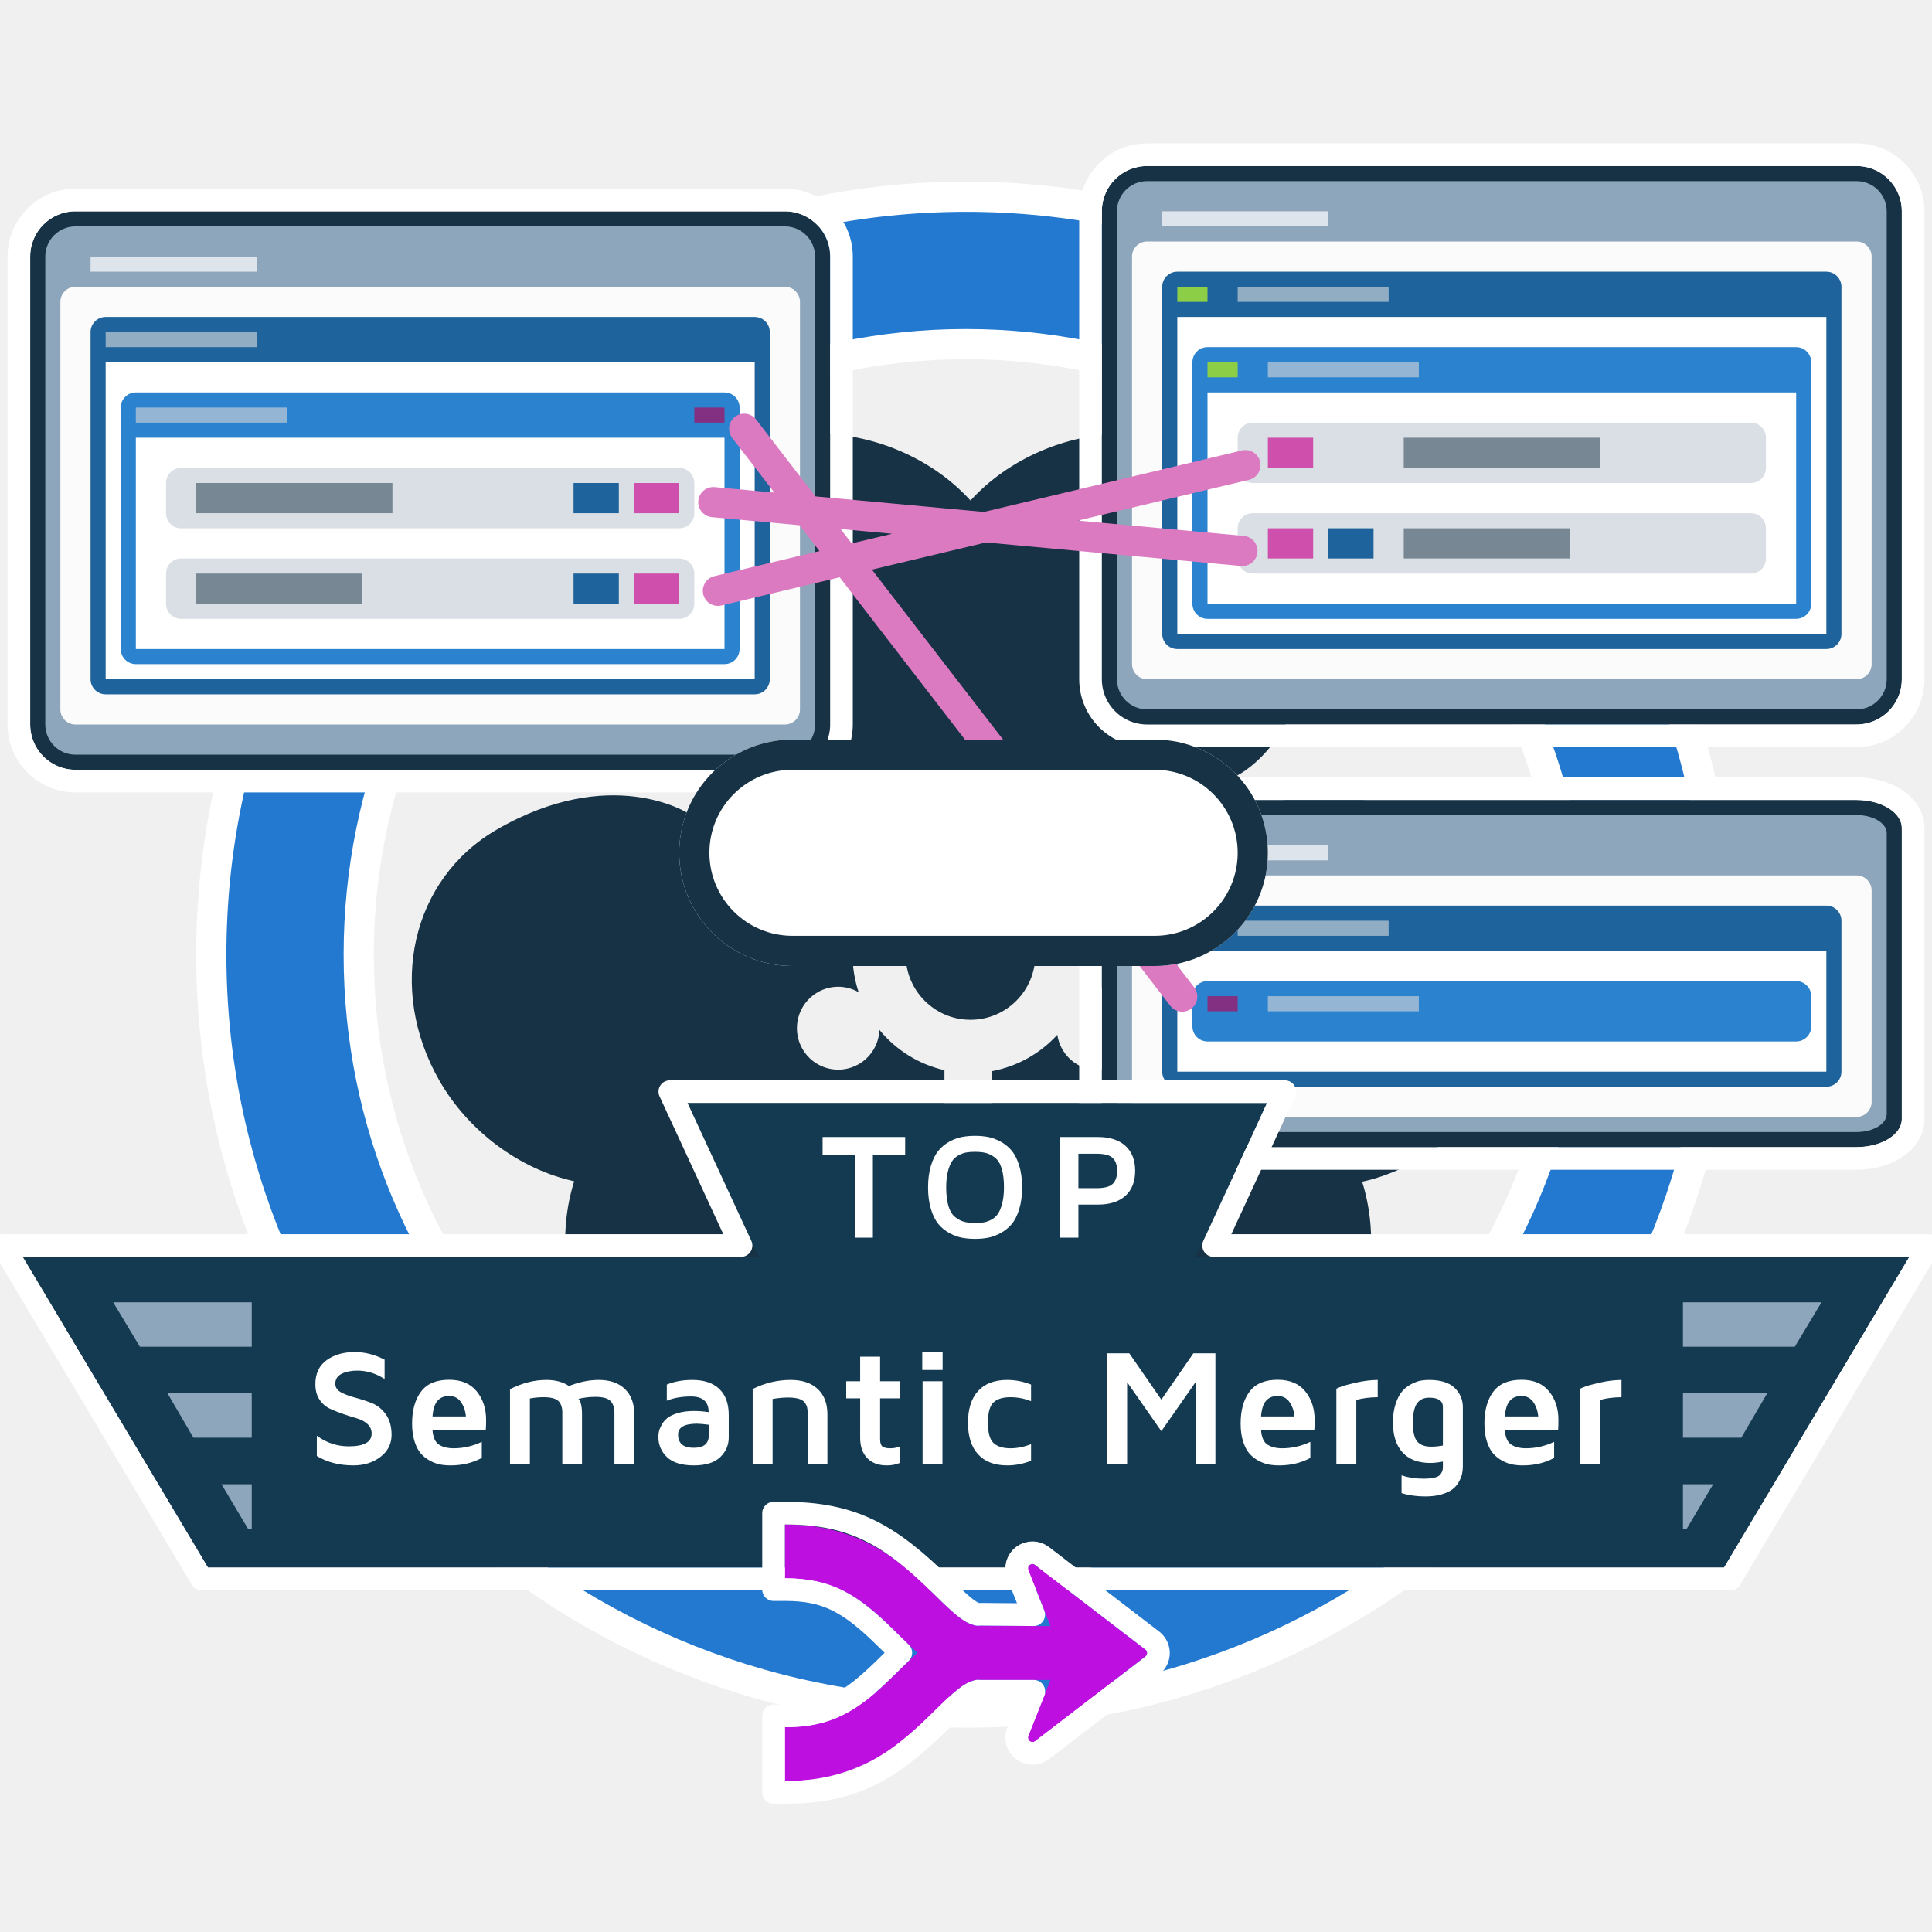
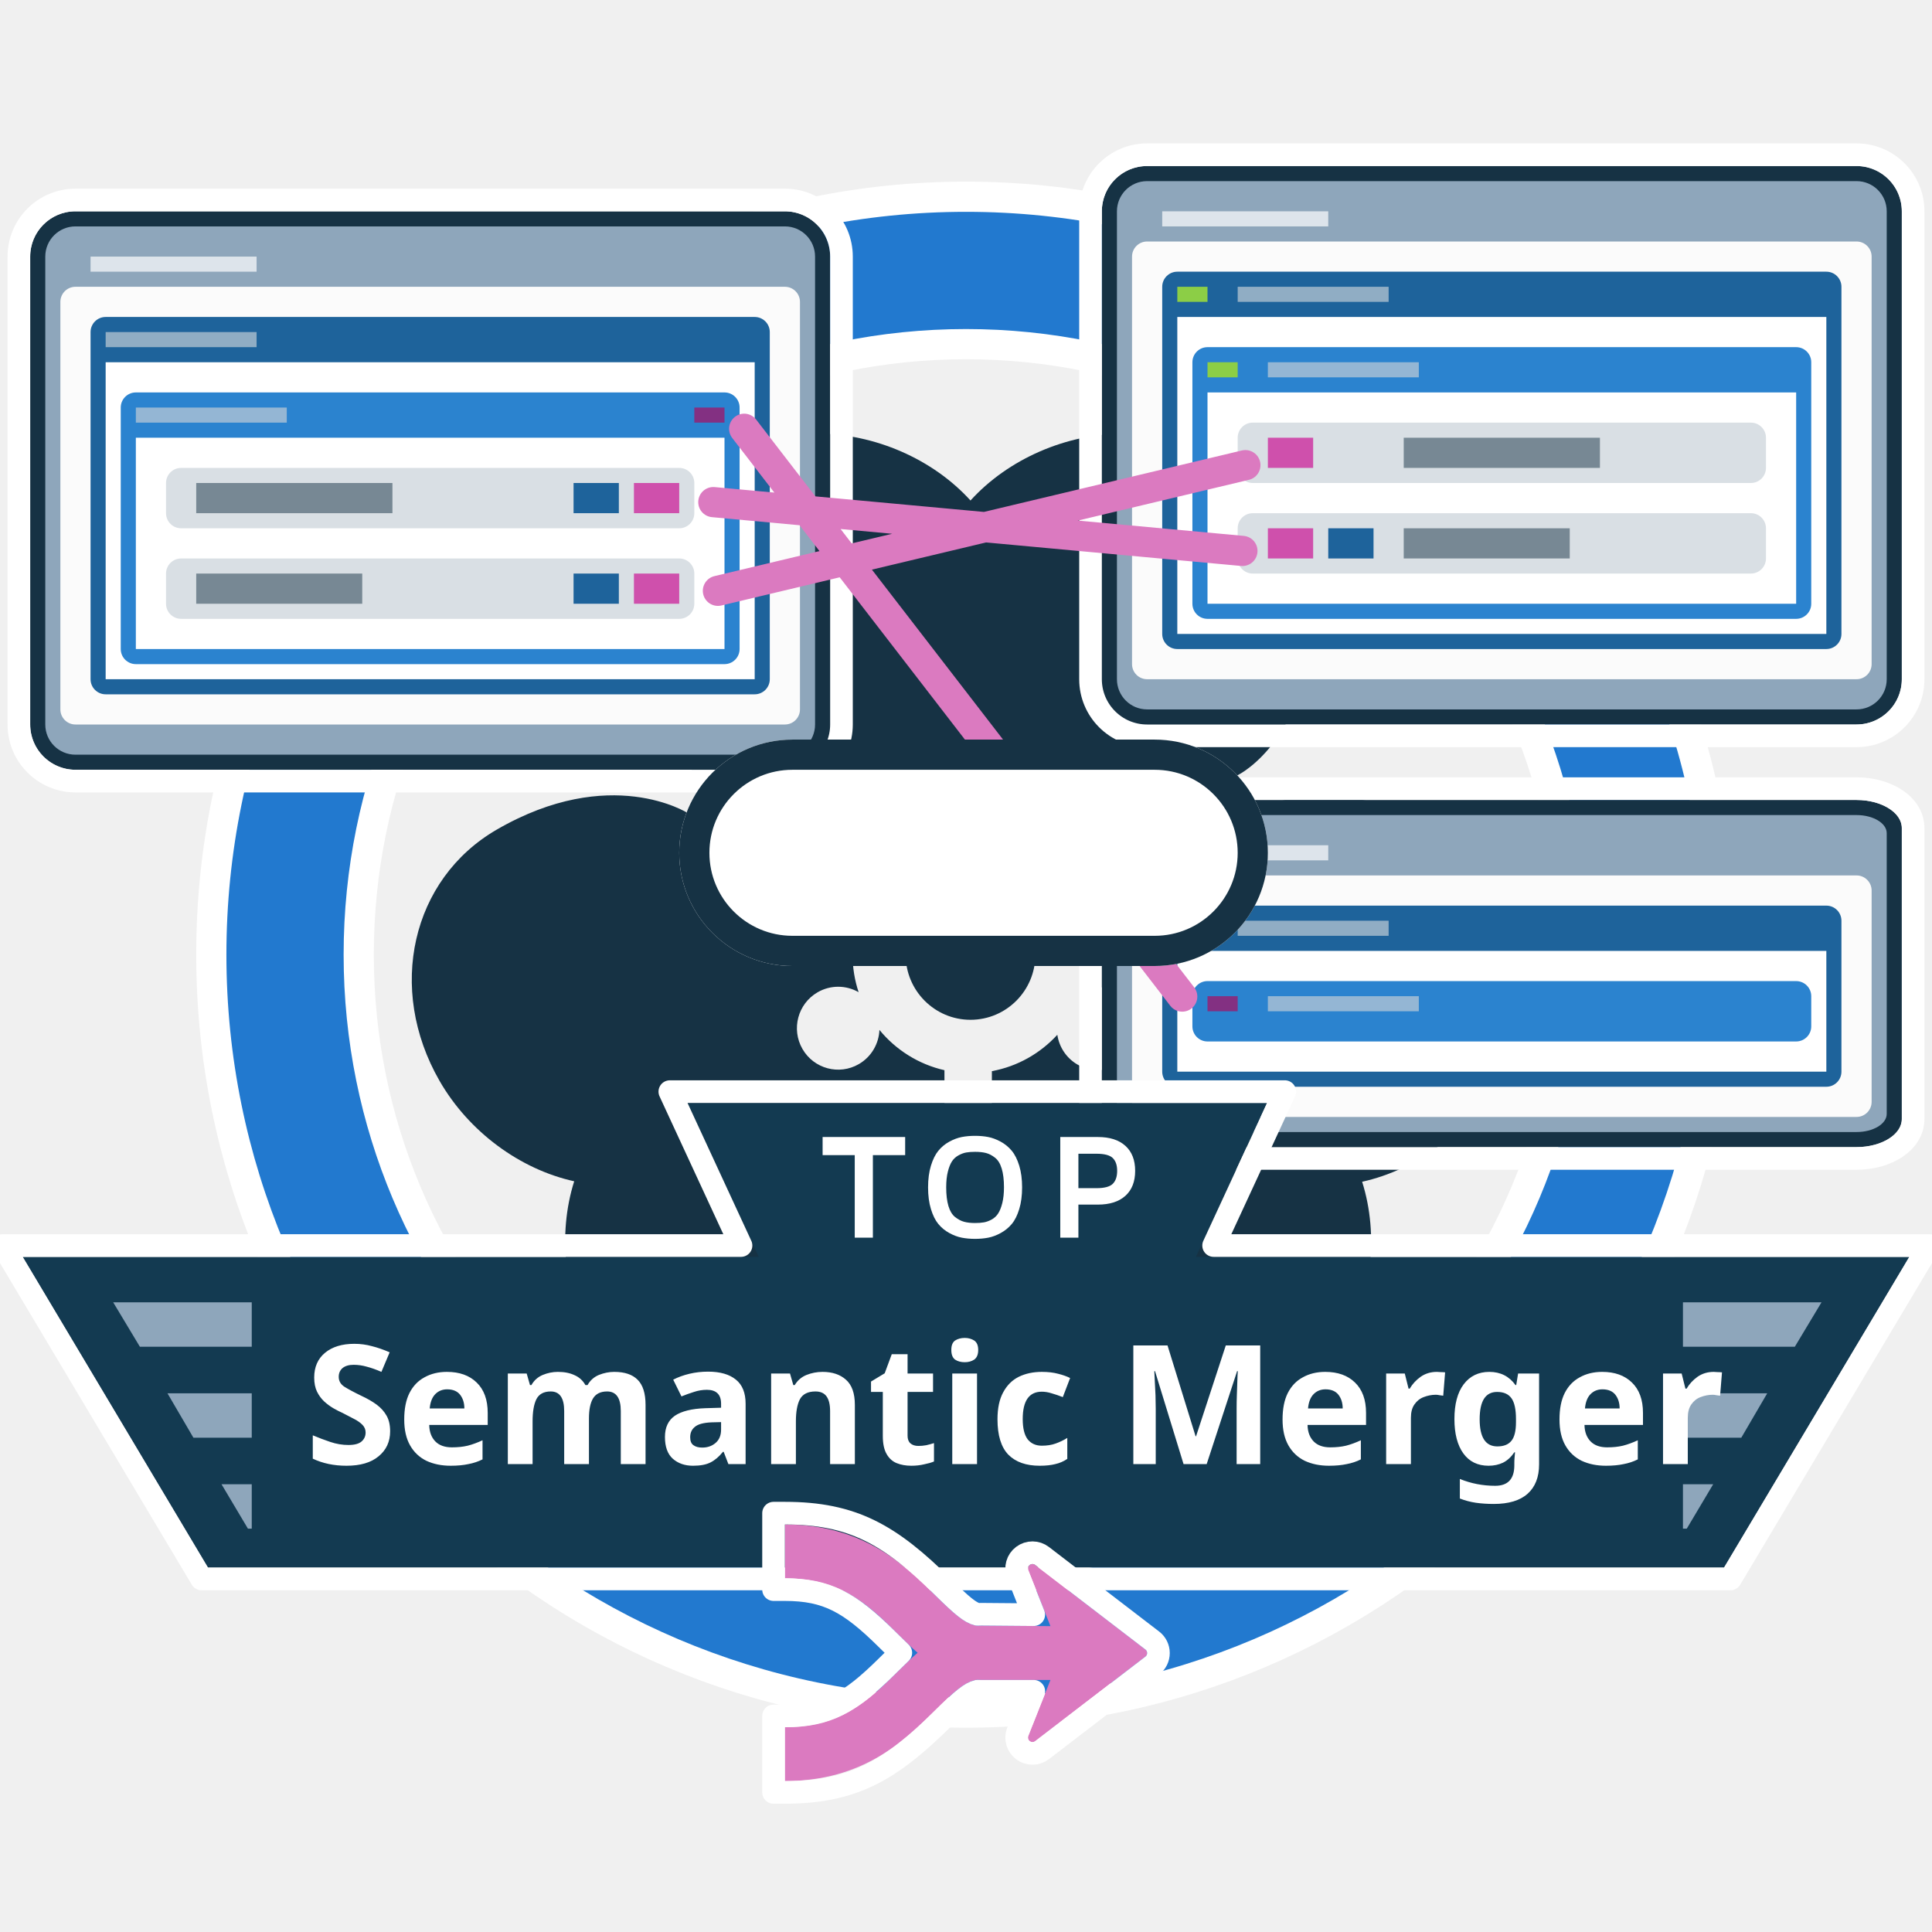
<svg xmlns="http://www.w3.org/2000/svg" xmlns:xlink="http://www.w3.org/1999/xlink" width="128" height="128" viewBox="0 0 128 128">
  <defs>
    <path id="a" d="M3,0 L50,0 C51.657,0 53,1.343 53,3 L53,34 C53,35.657 51.657,37 50,37 L3,37 C1.343,37 2.02906125e-16,35.657 0,34 L0,3 C-2.02906125e-16,1.343 1.343,0 3,0 Z" />
    <path id="b" d="M3,0 L50,0 C51.657,0 53,1.343 53,3 L53,34 C53,35.657 51.657,37 50,37 L3,37 C1.343,37 2.02906125e-16,35.657 0,34 L0,3 C-2.02906125e-16,1.343 1.343,0 3,0 Z" />
    <path id="c" d="M3,0 L50,0 C51.657,0 53,0.835 53,1.865 L53,21.135 C53,22.165 51.657,23 50,23 L3,23 C1.343,23 2.02906125e-16,22.165 0,21.135 L0,1.865 C-2.02906125e-16,0.835 1.343,0 3,0 Z" />
    <path id="d" d="M49.268,10.27 L0.5,10.27 L12.777,30.858 L113.223,30.858 L125.5,10.27 L78.232,10.27 L82.948,0.073 L44.552,0.073 L49.268,10.27 Z" />
    <rect id="e" width="39" height="15" x="45" y="49" rx="7.5" />
    <path id="f" d="M52,118 L52,114.434 C55.752,114.434 57.626,112.579 59.439,110.785 C59.88,110.347 60.327,109.907 60.796,109.5 C60.327,109.093 59.88,108.653 59.439,108.215 C57.626,106.422 55.752,104.566 52,104.566 L52,101 C57.224,101 59.959,103.707 61.955,105.684 C63.138,106.856 63.899,107.571 64.711,107.71 C64.808,107.704 64.903,107.698 65.003,107.698 L69.595,107.736 L68.126,104.028 C68.077,103.903 68.117,103.761 68.224,103.681 C68.331,103.601 68.479,103.601 68.585,103.683 L75.884,109.284 C75.957,109.34 76,109.427 76,109.519 C76,109.611 75.957,109.699 75.884,109.755 L68.585,115.356 C68.531,115.397 68.467,115.417 68.403,115.417 C68.34,115.417 68.277,115.397 68.224,115.357 C68.117,115.277 68.078,115.135 68.126,115.011 L69.595,111.302 L64.992,111.302 C64.891,111.301 64.801,111.296 64.711,111.291 C63.899,111.429 63.139,112.144 61.955,113.317 C59.959,115.293 57.224,118 52,118 Z" />
  </defs>
  <g fill="none" fill-rule="evenodd">
    <rect width="128" height="128" />
    <g fill-rule="nonzero" transform="translate(14 13)">
      <path fill="#163244" d="M35.572,42.869 L35.588,56.63 C35.588,56.63 35.9,62.089 28.559,66.346 C22.916,69.617 15.829,67.421 12.317,61.312 C10.392,57.962 9.922,53.768 11.042,50.229 C7.43,49.433 4.048,46.928 2.122,43.578 C-1.39,37.469 0.26,30.207 5.903,26.935 C13.439,22.566 18.559,25.83 18.559,25.83 L29.9,32.686 C29.631,33.48 29.485,34.33 29.485,35.215 C29.485,36.084 29.626,36.92 29.886,37.701 C29.07,37.235 28.037,37.204 27.165,37.709 C25.857,38.468 25.409,40.147 26.164,41.461 C26.919,42.774 28.591,43.224 29.899,42.466 C30.741,41.978 31.227,41.108 31.265,40.2 C32.348,41.52 33.853,42.479 35.572,42.869 Z M44.651,32.558 L55.728,25.86 C55.728,25.86 60.849,22.597 68.385,26.966 C74.027,30.238 75.677,37.5 72.165,43.609 C70.239,46.958 66.858,49.464 63.245,50.26 C64.365,53.799 63.896,57.993 61.97,61.343 C58.458,67.452 51.371,69.648 45.729,66.376 C38.387,62.12 38.699,56.661 38.699,56.661 L38.715,42.932 C40.417,42.619 41.926,41.751 43.051,40.523 C43.17,41.322 43.637,42.061 44.388,42.497 C45.696,43.255 47.368,42.805 48.123,41.491 C48.878,40.178 48.43,38.498 47.122,37.74 C46.372,37.305 45.503,37.268 44.755,37.563 C44.986,36.821 45.11,36.033 45.11,35.215 C45.11,34.282 44.948,33.387 44.651,32.558 Z M31.332,30.149 L20.016,23.862 C20.016,23.862 14.642,21.04 14.642,12.301 C14.642,5.758 20.079,0.692 27.103,0.692 C30.954,0.692 34.806,2.381 37.298,5.125 C39.79,2.381 43.642,0.692 47.493,0.692 C54.517,0.692 59.954,5.758 59.954,12.301 C59.954,20.814 55.091,23.273 55.091,23.273 L43.243,30.124 C42.162,28.852 40.684,27.931 39.001,27.556 C39.63,27.052 40.032,26.277 40.032,25.407 C40.032,23.89 38.808,22.661 37.298,22.661 C35.788,22.661 34.564,23.89 34.564,25.407 C34.564,26.277 34.966,27.052 35.595,27.556 C33.901,27.934 32.415,28.864 31.332,30.149 Z M37.298,39.53 C34.925,39.53 33.001,37.598 33.001,35.215 C33.001,32.831 34.925,30.899 37.298,30.899 C39.671,30.899 41.595,32.831 41.595,35.215 C41.595,37.598 39.671,39.53 37.298,39.53 Z" transform="translate(13 15.034)" />
      <path fill="#2279CF" stroke="#FFFFFF" stroke-width="2" d="M50,90.698 C72.211,90.698 90.234,72.598 90.234,50.249 C90.234,27.9 72.211,9.8 50,9.8 C27.789,9.8 9.766,27.9 9.766,50.249 C9.766,72.598 27.789,90.698 50,90.698 Z M50,100.464 C22.386,100.464 0,77.982 0,50.249 C0,22.516 22.386,0.034 50,0.034 C77.614,0.034 100,22.516 100,50.249 C100,77.982 77.614,100.464 50,100.464 Z" />
    </g>
    <g transform="translate(2 11)">
      <g transform="translate(0 3)">
        <g fill-rule="nonzero">
          <use fill="#163244" fill-rule="evenodd" xlink:href="#a" />
          <path stroke="#FFFFFF" stroke-width="1.5" d="M3,-0.75 L50,-0.75 C52.071,-0.75 53.75,0.929 53.75,3 L53.75,34 C53.75,36.071 52.071,37.75 50,37.75 L3,37.75 C0.929,37.75 -0.75,36.071 -0.75,34 L-0.75,3 C-0.75,0.929 0.929,-0.75 3,-0.75 Z" />
        </g>
        <path fill="#8EA6BB" d="M3,1 C1.895,1 1,1.895 1,3 L1,34 C1,35.105 1.895,36 3,36 L50,36 C51.105,36 52,35.105 52,34 L52,3 C52,1.895 51.105,1 50,1 L3,1 Z" />
        <rect width="49" height="29" x="2" y="5" fill="#FBFBFB" rx="1" />
        <g transform="translate(4 7)">
          <rect width="45" height="25" fill="#1E639B" rx="1" />
          <rect width="43" height="21" x="1" y="3" fill="#FFFFFF" />
        </g>
        <g transform="translate(6 12)">
          <rect width="41" height="18" fill="#2B83CF" rx="1" />
          <rect width="39" height="14" x="1" y="3" fill="#FFFFFF" />
        </g>
        <rect width="10" height="1" x="7" y="13" fill="#C0CCD6" opacity=".7" />
        <rect width="2" height="1" x="44" y="13" fill="#833082" />
        <g transform="translate(9 17)">
          <rect width="35" height="4" fill="#D9DFE4" rx="1" />
          <rect width="13" height="2" x="2" y="1" fill="#163244" opacity=".5" />
          <rect width="3" height="2" x="31" y="1" fill="#CF50AC" />
          <rect width="3" height="2" x="27" y="1" fill="#1E639B" />
        </g>
        <g transform="translate(9 23)">
          <rect width="35" height="4" fill="#D9DFE4" rx="1" />
          <rect width="11" height="2" x="2" y="1" fill="#163244" opacity=".5" />
          <rect width="3" height="2" x="31" y="1" fill="#CF50AC" />
          <rect width="3" height="2" x="27" y="1" fill="#1E639B" />
        </g>
        <rect width="10" height="1" x="5" y="8" fill="#C0CCD6" opacity=".7" />
        <rect width="11" height="1" x="4" y="3" fill="#FFFFFF" opacity=".7" />
      </g>
      <g transform="translate(71)">
        <g fill-rule="nonzero">
          <use fill="#163244" fill-rule="evenodd" xlink:href="#b" />
          <path stroke="#FFFFFF" stroke-width="1.5" d="M3,-0.75 L50,-0.75 C52.071,-0.75 53.75,0.929 53.75,3 L53.75,34 C53.75,36.071 52.071,37.75 50,37.75 L3,37.75 C0.929,37.75 -0.75,36.071 -0.75,34 L-0.75,3 C-0.75,0.929 0.929,-0.75 3,-0.75 Z" />
        </g>
        <path fill="#8EA6BB" d="M3,1 C1.895,1 1,1.895 1,3 L1,34 C1,35.105 1.895,36 3,36 L50,36 C51.105,36 52,35.105 52,34 L52,3 C52,1.895 51.105,1 50,1 L3,1 Z" />
        <rect width="49" height="29" x="2" y="5" fill="#FBFBFB" rx="1" />
        <g transform="translate(4 7)">
          <rect width="45" height="25" fill="#1E639B" rx="1" />
          <rect width="43" height="21" x="1" y="3" fill="#FFFFFF" />
        </g>
        <g transform="translate(6 12)">
          <rect width="41" height="18" fill="#2B83CF" rx="1" />
          <rect width="39" height="14" x="1" y="3" fill="#FFFFFF" />
        </g>
        <rect width="10" height="1" x="11" y="13" fill="#C0CCD6" opacity=".7" />
        <rect width="2" height="1" x="7" y="13" fill="#8CCE46" />
        <g transform="translate(9 17)">
          <rect width="35" height="4" fill="#D9DFE4" rx="1" />
          <rect width="13" height="2" x="11" y="1" fill="#163244" opacity=".5" />
          <rect width="3" height="2" x="2" y="1" fill="#CF50AC" />
        </g>
        <g transform="translate(9 23)">
          <rect width="35" height="4" fill="#D9DFE4" rx="1" />
          <rect width="11" height="2" x="11" y="1" fill="#163244" opacity=".5" />
          <rect width="3" height="2" x="6" y="1" fill="#1E639B" />
          <rect width="3" height="2" x="2" y="1" fill="#CF50AC" />
        </g>
        <rect width="2" height="1" x="5" y="8" fill="#8CCE46" />
        <rect width="10" height="1" x="9" y="8" fill="#C0CCD6" opacity=".7" />
        <rect width="11" height="1" x="4" y="3" fill="#FFFFFF" opacity=".7" />
      </g>
      <g transform="translate(71 42)">
        <g fill-rule="nonzero">
          <use fill="#163244" fill-rule="evenodd" xlink:href="#c" />
          <path stroke="#FFFFFF" stroke-width="1.5" d="M3,-0.75 L50,-0.75 C52.018,-0.75 53.75,0.326 53.75,1.865 L53.75,21.135 C53.75,22.674 52.018,23.75 50,23.75 L3,23.75 C0.982,23.75 -0.75,22.674 -0.75,21.135 L-0.75,1.865 C-0.75,0.326 0.982,-0.75 3,-0.75 Z" />
        </g>
        <path fill="#8EA6BB" d="M3,1 C1.895,1 1,1.537 1,2.2 L1,20.8 C1,21.463 1.895,22 3,22 L50,22 C51.105,22 52,21.463 52,20.8 L52,2.2 C52,1.537 51.105,1 50,1 L3,1 Z" />
        <rect width="49" height="16" x="2" y="5" fill="#FBFBFB" rx="1" />
        <g transform="translate(4 7)">
          <rect width="45" height="12" fill="#1E639B" rx="1" />
          <rect width="43" height="8" x="1" y="3" fill="#FFFFFF" />
        </g>
        <rect width="41" height="4" fill="#2B83CF" rx="1" transform="translate(6 12)" />
        <rect width="10" height="1" x="11" y="13" fill="#C0CCD6" opacity=".7" />
        <rect width="2" height="1" x="7" y="13" fill="#833082" />
        <rect width="2" height="1" x="5" y="8" fill="#8CCE46" />
        <rect width="10" height="1" x="9" y="8" fill="#C0CCD6" opacity=".7" />
        <rect width="11" height="1" x="4" y="3" fill="#FFFFFF" opacity=".7" />
      </g>
      <path stroke="#DB7AC0" stroke-width="2" d="M45.564 28.142L80.51 19.818M45.26 22.267L80.313 25.5M47.304 17.407L76.326 55.025" stroke-linecap="round" stroke-linejoin="round" />
    </g>
    <g transform="translate(1 73)">
      <g stroke-linecap="round" stroke-linejoin="round">
        <use fill="#133A51" xlink:href="#d" />
        <path stroke="#FFFFFF" stroke-width="1.5" d="M48.095,9.52 L43.378,-0.677 L84.122,-0.677 L79.405,9.52 L126.82,9.52 L113.649,31.608 L12.351,31.608 L-0.82,9.52 L48.095,9.52 Z" />
      </g>
      <path fill="#FFFFFF" d="M53.5,3.531 L53.5,2.33 L58.969,2.33 L58.969,3.531 L56.831,3.531 L56.831,9 L55.629,9 L55.629,3.531 L53.5,3.531 Z M60.487,5.67 C60.487,5.123 60.55,4.643 60.677,4.229 C60.804,3.816 60.968,3.486 61.168,3.241 C61.368,2.995 61.61,2.795 61.893,2.64 C62.176,2.486 62.453,2.382 62.723,2.33 C62.993,2.278 63.285,2.252 63.597,2.252 C63.91,2.252 64.201,2.278 64.471,2.33 C64.741,2.382 65.018,2.486 65.301,2.64 C65.584,2.795 65.828,2.995 66.031,3.241 C66.235,3.486 66.4,3.816 66.527,4.229 C66.654,4.643 66.717,5.123 66.717,5.67 C66.717,6.21 66.654,6.689 66.527,7.105 C66.4,7.522 66.235,7.852 66.031,8.094 C65.828,8.337 65.584,8.535 65.301,8.69 C65.018,8.845 64.741,8.948 64.471,9 C64.201,9.052 63.91,9.078 63.597,9.078 C63.285,9.078 62.993,9.052 62.723,9 C62.453,8.948 62.176,8.845 61.893,8.69 C61.61,8.535 61.368,8.337 61.168,8.094 C60.968,7.852 60.804,7.522 60.677,7.105 C60.55,6.689 60.487,6.21 60.487,5.67 Z M61.688,5.66 C61.688,6.161 61.738,6.576 61.837,6.905 C61.936,7.234 62.083,7.476 62.276,7.63 C62.47,7.785 62.669,7.89 62.872,7.945 C63.076,8.001 63.317,8.028 63.597,8.028 C63.825,8.028 64.022,8.014 64.188,7.984 C64.354,7.955 64.525,7.892 64.701,7.796 C64.876,7.7 65.02,7.567 65.13,7.396 C65.241,7.225 65.333,6.993 65.406,6.7 C65.479,6.407 65.516,6.061 65.516,5.66 C65.516,5.165 65.466,4.754 65.367,4.425 C65.268,4.096 65.12,3.854 64.923,3.7 C64.726,3.545 64.527,3.442 64.327,3.39 C64.127,3.338 63.884,3.312 63.597,3.312 C63.376,3.312 63.182,3.326 63.016,3.355 C62.85,3.385 62.678,3.448 62.501,3.546 C62.324,3.644 62.18,3.775 62.071,3.941 C61.962,4.107 61.871,4.335 61.798,4.625 C61.725,4.915 61.688,5.26 61.688,5.66 Z M69.246,9 L69.246,2.33 L71.736,2.33 C72.524,2.33 73.132,2.525 73.562,2.916 C73.992,3.307 74.207,3.858 74.207,4.571 C74.207,5.284 73.992,5.835 73.562,6.224 C73.132,6.613 72.524,6.808 71.736,6.808 L70.447,6.808 L70.447,9 L69.246,9 Z M70.447,5.719 L71.648,5.719 C72.175,5.719 72.535,5.622 72.727,5.428 C72.919,5.235 73.015,4.949 73.015,4.571 C73.015,4.197 72.918,3.915 72.725,3.724 C72.531,3.534 72.172,3.438 71.648,3.438 L70.447,3.438 L70.447,5.719 Z" />
      <path fill="#8EA6BB" d="M15.679,13.283 L6.5,13.283 L8.268,16.226 L15.679,16.226 L15.679,13.283 Z M15.679,19.309 L10.095,19.309 L11.814,22.252 L15.679,22.252 L15.679,19.309 Z M15.679,25.335 L13.676,25.335 L15.426,28.277 L15.679,28.277 L15.679,25.335 Z" />
      <path fill="#8EA6BB" d="M119.679,13.283 L110.5,13.283 L112.268,16.226 L119.679,16.226 L119.679,13.283 Z M119.679,19.309 L114.095,19.309 L115.814,22.252 L119.679,22.252 L119.679,19.309 Z M119.679,25.335 L117.676,25.335 L119.426,28.277 L119.679,28.277 L119.679,25.335 Z" transform="matrix(-1 0 0 1 230.179 0)" />
-       <path fill="#FFFFFF" d="M19.894,18.709 C19.894,18.004 20.143,17.472 20.641,17.114 C21.139,16.756 21.762,16.577 22.51,16.577 C23.169,16.577 23.826,16.745 24.481,17.082 L24.481,18.366 C23.915,17.993 23.31,17.807 22.666,17.807 C22.261,17.807 21.918,17.877 21.637,18.017 C21.356,18.156 21.216,18.376 21.216,18.677 C21.216,18.921 21.344,19.111 21.6,19.249 C21.856,19.387 22.165,19.503 22.529,19.598 C22.892,19.693 23.257,19.812 23.625,19.956 C23.992,20.099 24.303,20.347 24.559,20.699 C24.815,21.052 24.943,21.508 24.943,22.066 C24.943,22.661 24.698,23.146 24.207,23.522 C23.717,23.898 23.119,24.086 22.413,24.086 C21.482,24.086 20.675,23.878 19.991,23.463 L19.991,22.12 C20.621,22.589 21.327,22.824 22.107,22.824 C23.117,22.824 23.622,22.543 23.622,21.98 C23.622,21.726 23.531,21.515 23.348,21.347 C23.165,21.178 22.934,21.054 22.655,20.973 C22.376,20.893 22.077,20.798 21.758,20.689 C21.439,20.58 21.14,20.46 20.861,20.332 C20.582,20.203 20.351,20.001 20.168,19.727 C19.986,19.453 19.894,19.114 19.894,18.709 Z M26.302,21.314 C26.302,20.434 26.498,19.73 26.89,19.204 C27.282,18.677 27.904,18.414 28.757,18.414 C29.562,18.414 30.172,18.67 30.585,19.182 C30.999,19.694 31.206,20.324 31.206,21.073 C31.206,21.381 31.199,21.608 31.184,21.755 L27.656,21.755 C27.691,22.231 27.834,22.55 28.083,22.711 C28.331,22.872 28.655,22.953 29.052,22.953 C29.697,22.953 30.32,22.811 30.921,22.528 L30.921,23.592 C30.312,23.921 29.623,24.086 28.853,24.086 C28.61,24.086 28.381,24.066 28.166,24.027 C27.951,23.987 27.726,23.905 27.492,23.78 C27.257,23.654 27.055,23.495 26.885,23.302 C26.715,23.108 26.575,22.841 26.466,22.499 C26.357,22.157 26.302,21.762 26.302,21.314 Z M27.656,20.842 L29.868,20.842 C29.833,20.462 29.721,20.142 29.533,19.88 C29.345,19.619 29.086,19.488 28.757,19.488 C28.427,19.488 28.17,19.595 27.986,19.808 C27.801,20.021 27.691,20.366 27.656,20.842 Z M32.79,24 L32.79,19.037 C33.603,18.629 34.402,18.425 35.186,18.425 L35.207,18.425 C35.802,18.425 36.298,18.559 36.695,18.828 C37.375,18.559 38.034,18.425 38.672,18.425 C39.413,18.425 39.99,18.626 40.404,19.029 C40.817,19.432 41.024,19.99 41.024,20.702 L41.024,24 L39.708,24 L39.708,20.611 C39.708,20.26 39.62,19.995 39.442,19.816 C39.265,19.637 38.935,19.547 38.451,19.547 C38.072,19.547 37.698,19.59 37.329,19.676 C37.483,19.852 37.56,20.194 37.56,20.702 L37.56,24 L36.255,24 L36.255,20.579 C36.255,20.242 36.168,19.99 35.994,19.821 C35.82,19.653 35.496,19.569 35.019,19.569 C34.704,19.569 34.4,19.597 34.106,19.655 L34.106,24 L32.79,24 Z M42.619,22.206 C42.619,22.095 42.63,21.981 42.652,21.865 C42.673,21.749 42.729,21.603 42.821,21.427 C42.912,21.252 43.037,21.098 43.194,20.965 C43.352,20.833 43.584,20.719 43.892,20.624 C44.2,20.529 44.564,20.482 44.983,20.482 C45.283,20.482 45.606,20.507 45.949,20.557 C45.949,19.866 45.561,19.521 44.784,19.521 C44.168,19.521 43.633,19.614 43.178,19.8 L43.178,18.731 C43.683,18.527 44.243,18.425 44.859,18.425 C45.643,18.425 46.243,18.624 46.658,19.024 C47.074,19.423 47.281,20 47.281,20.756 L47.281,22.238 C47.281,22.743 47.093,23.177 46.715,23.541 C46.337,23.904 45.756,24.086 44.972,24.086 C44.166,24.086 43.573,23.903 43.191,23.538 C42.81,23.173 42.619,22.729 42.619,22.206 Z M43.925,22.04 C43.925,22.627 44.27,22.92 44.961,22.92 L44.972,22.92 C45.631,22.92 45.96,22.643 45.96,22.088 L45.96,21.395 C45.652,21.352 45.389,21.329 45.171,21.325 C44.344,21.325 43.928,21.563 43.925,22.04 Z M48.866,24 L48.866,19.026 C49.672,18.625 50.511,18.425 51.385,18.425 C52.148,18.425 52.744,18.624 53.174,19.024 C53.603,19.423 53.818,19.982 53.818,20.702 L53.818,24 L52.508,24 L52.508,20.589 C52.508,20.443 52.494,20.32 52.467,20.221 C52.44,20.123 52.387,20.02 52.306,19.913 C52.226,19.805 52.094,19.725 51.911,19.671 C51.729,19.617 51.494,19.59 51.208,19.59 C50.885,19.59 50.545,19.623 50.187,19.687 L50.187,24 L48.866,24 Z M55.064,19.644 L55.064,18.511 L55.988,18.511 L55.988,16.883 L57.309,16.883 L57.309,18.511 L58.609,18.511 L58.609,19.644 L57.309,19.644 L57.309,22.351 C57.309,22.587 57.359,22.747 57.457,22.829 C57.556,22.911 57.73,22.953 57.981,22.953 C58.217,22.953 58.427,22.913 58.609,22.834 L58.609,23.925 C58.351,24.032 58.07,24.086 57.766,24.086 L57.739,24.086 C57.195,24.086 56.767,23.925 56.455,23.603 C56.144,23.28 55.988,22.836 55.988,22.271 L55.988,19.644 L55.064,19.644 Z M60.102,17.764 L60.102,16.556 L61.45,16.556 L61.45,17.764 L60.102,17.764 Z M60.124,24 L60.124,18.511 L61.44,18.511 L61.44,24 L60.124,24 Z M63.132,21.261 C63.132,20.344 63.355,19.642 63.803,19.155 C64.251,18.668 64.892,18.425 65.726,18.425 C66.263,18.425 66.791,18.527 67.31,18.731 L67.31,19.832 C66.877,19.657 66.422,19.569 65.946,19.569 C65.441,19.569 65.066,19.684 64.821,19.915 C64.576,20.146 64.453,20.595 64.453,21.261 C64.453,21.92 64.576,22.366 64.821,22.601 C65.066,22.835 65.441,22.953 65.946,22.953 C66.401,22.953 66.856,22.861 67.31,22.679 L67.31,23.78 C66.791,23.984 66.263,24.086 65.726,24.086 C64.892,24.086 64.251,23.842 63.803,23.355 C63.355,22.868 63.132,22.17 63.132,21.261 Z M72.354,24 L72.354,16.663 L73.82,16.663 L75.942,19.73 L78.063,16.663 L79.524,16.663 L79.524,24 L78.208,24 L78.208,18.575 L75.942,21.819 L73.675,18.575 L73.675,24 L72.354,24 Z M81.195,21.314 C81.195,20.434 81.391,19.73 81.783,19.204 C82.175,18.677 82.797,18.414 83.649,18.414 C84.455,18.414 85.064,18.67 85.478,19.182 C85.892,19.694 86.098,20.324 86.098,21.073 C86.098,21.381 86.091,21.608 86.077,21.755 L82.548,21.755 C82.584,22.231 82.726,22.55 82.975,22.711 C83.224,22.872 83.547,22.953 83.945,22.953 C84.589,22.953 85.212,22.811 85.814,22.528 L85.814,23.592 C85.205,23.921 84.516,24.086 83.746,24.086 C83.502,24.086 83.273,24.066 83.058,24.027 C82.844,23.987 82.619,23.905 82.384,23.78 C82.15,23.654 81.947,23.495 81.777,23.302 C81.607,23.108 81.468,22.841 81.358,22.499 C81.249,22.157 81.195,21.762 81.195,21.314 Z M82.548,20.842 L84.761,20.842 C84.725,20.462 84.613,20.142 84.425,19.88 C84.237,19.619 83.979,19.488 83.649,19.488 C83.32,19.488 83.063,19.595 82.878,19.808 C82.694,20.021 82.584,20.366 82.548,20.842 Z M87.538,24 L87.538,19.005 C87.627,18.962 87.751,18.911 87.908,18.852 C88.066,18.793 88.383,18.709 88.859,18.599 C89.335,18.49 89.808,18.432 90.277,18.425 L90.277,19.569 C89.726,19.576 89.253,19.637 88.859,19.751 L88.859,24 L87.538,24 Z M91.287,21.239 C91.287,20.756 91.35,20.334 91.475,19.974 C91.6,19.615 91.749,19.34 91.921,19.15 C92.093,18.96 92.296,18.806 92.53,18.688 C92.765,18.57 92.97,18.496 93.145,18.468 C93.321,18.439 93.496,18.425 93.672,18.425 C94.441,18.425 95.008,18.6 95.372,18.951 C95.735,19.302 95.917,19.728 95.917,20.229 L95.917,24.134 C95.917,24.31 95.901,24.476 95.868,24.634 C95.836,24.791 95.768,24.967 95.664,25.16 C95.56,25.354 95.423,25.518 95.251,25.654 C95.079,25.79 94.837,25.906 94.526,26.001 C94.214,26.096 93.852,26.143 93.441,26.143 C92.861,26.143 92.332,26.07 91.856,25.923 L91.856,24.747 C92.297,24.893 92.775,24.967 93.29,24.967 C93.598,24.967 93.849,24.944 94.042,24.897 C94.236,24.85 94.367,24.777 94.437,24.677 C94.507,24.576 94.551,24.491 94.569,24.422 C94.587,24.352 94.595,24.256 94.595,24.134 L94.595,23.833 C94.302,23.891 94.024,23.921 93.763,23.925 C92.964,23.925 92.352,23.694 91.926,23.232 C91.5,22.77 91.287,22.106 91.287,21.239 Z M92.608,21.261 C92.608,21.877 92.707,22.295 92.904,22.515 C93.101,22.735 93.401,22.845 93.806,22.845 C94.074,22.845 94.338,22.82 94.595,22.77 L94.595,20.213 C94.595,19.805 94.293,19.601 93.688,19.601 L93.672,19.601 C93.321,19.601 93.056,19.729 92.877,19.985 C92.698,20.241 92.608,20.666 92.608,21.261 Z M97.345,21.314 C97.345,20.434 97.542,19.73 97.934,19.204 C98.326,18.677 98.948,18.414 99.8,18.414 C100.606,18.414 101.215,18.67 101.629,19.182 C102.042,19.694 102.249,20.324 102.249,21.073 C102.249,21.381 102.242,21.608 102.228,21.755 L98.699,21.755 C98.735,22.231 98.877,22.55 99.126,22.711 C99.375,22.872 99.698,22.953 100.095,22.953 C100.74,22.953 101.363,22.811 101.965,22.528 L101.965,23.592 C101.356,23.921 100.667,24.086 99.897,24.086 C99.653,24.086 99.424,24.066 99.209,24.027 C98.994,23.987 98.77,23.905 98.535,23.78 C98.301,23.654 98.098,23.495 97.928,23.302 C97.758,23.108 97.618,22.841 97.509,22.499 C97.4,22.157 97.345,21.762 97.345,21.314 Z M98.699,20.842 L100.912,20.842 C100.876,20.462 100.764,20.142 100.576,19.88 C100.388,19.619 100.129,19.488 99.8,19.488 C99.471,19.488 99.214,19.595 99.029,19.808 C98.845,20.021 98.735,20.366 98.699,20.842 Z M103.689,24 L103.689,19.005 C103.778,18.962 103.902,18.911 104.059,18.852 C104.217,18.793 104.534,18.709 105.01,18.599 C105.486,18.49 105.959,18.432 106.428,18.425 L106.428,19.569 C105.877,19.576 105.404,19.637 105.01,19.751 L105.01,24 L103.689,24 Z" />
+       <text fill="#FFFFFF" font-family="MavenProBold, Maven Pro" font-size="11" font-weight="bold">
+         <tspan x="19.223" y="24">Semantic Merger</tspan>
+       </text>
    </g>
    <use fill="#FFFFFF" xlink:href="#e" />
    <rect width="37" height="13" x="46" y="50" stroke="#163244" stroke-width="2" rx="6.5" />
    <g fill-rule="nonzero" stroke-linecap="round" stroke-linejoin="round">
-       <use fill="#BD10E0" fill-rule="evenodd" xlink:href="#f" />
+       <use fill="#DB7AC0" fill-rule="evenodd" xlink:href="#f" />
      <path stroke="#FFFFFF" stroke-width="1.5" d="M59.681,109.5 C59.468,109.297 59.225,109.06 58.911,108.748 C58.824,108.662 58.824,108.662 58.737,108.576 C56.301,106.17 54.804,105.316 52,105.316 L51.25,105.316 L51.25,100.25 L52,100.25 C56.512,100.25 58.993,101.695 62.482,105.151 C63.763,106.419 64.292,106.844 64.765,106.956 C64.861,106.95 64.928,106.948 65.009,106.948 L68.487,106.977 L67.429,104.305 C67.255,103.865 67.397,103.363 67.773,103.082 C68.149,102.799 68.669,102.801 69.041,103.088 L76.342,108.69 C76.6,108.888 76.75,109.195 76.75,109.519 C76.75,109.844 76.599,110.151 76.341,110.35 L69.04,115.952 C68.856,116.092 68.632,116.167 68.403,116.167 C68.177,116.167 67.956,116.094 67.776,115.959 C67.397,115.676 67.256,115.175 67.429,114.735 L68.491,112.052 L64.987,112.052 C64.914,112.051 64.857,112.049 64.765,112.045 C64.293,112.155 63.765,112.58 62.482,113.85 C58.992,117.305 56.511,118.75 52,118.75 L51.25,118.75 L51.25,113.684 L52,113.684 C54.805,113.684 56.301,112.83 58.738,110.423 C58.825,110.337 58.825,110.337 58.911,110.252 C59.225,109.94 59.468,109.703 59.681,109.5 Z" />
    </g>
  </g>
</svg>
